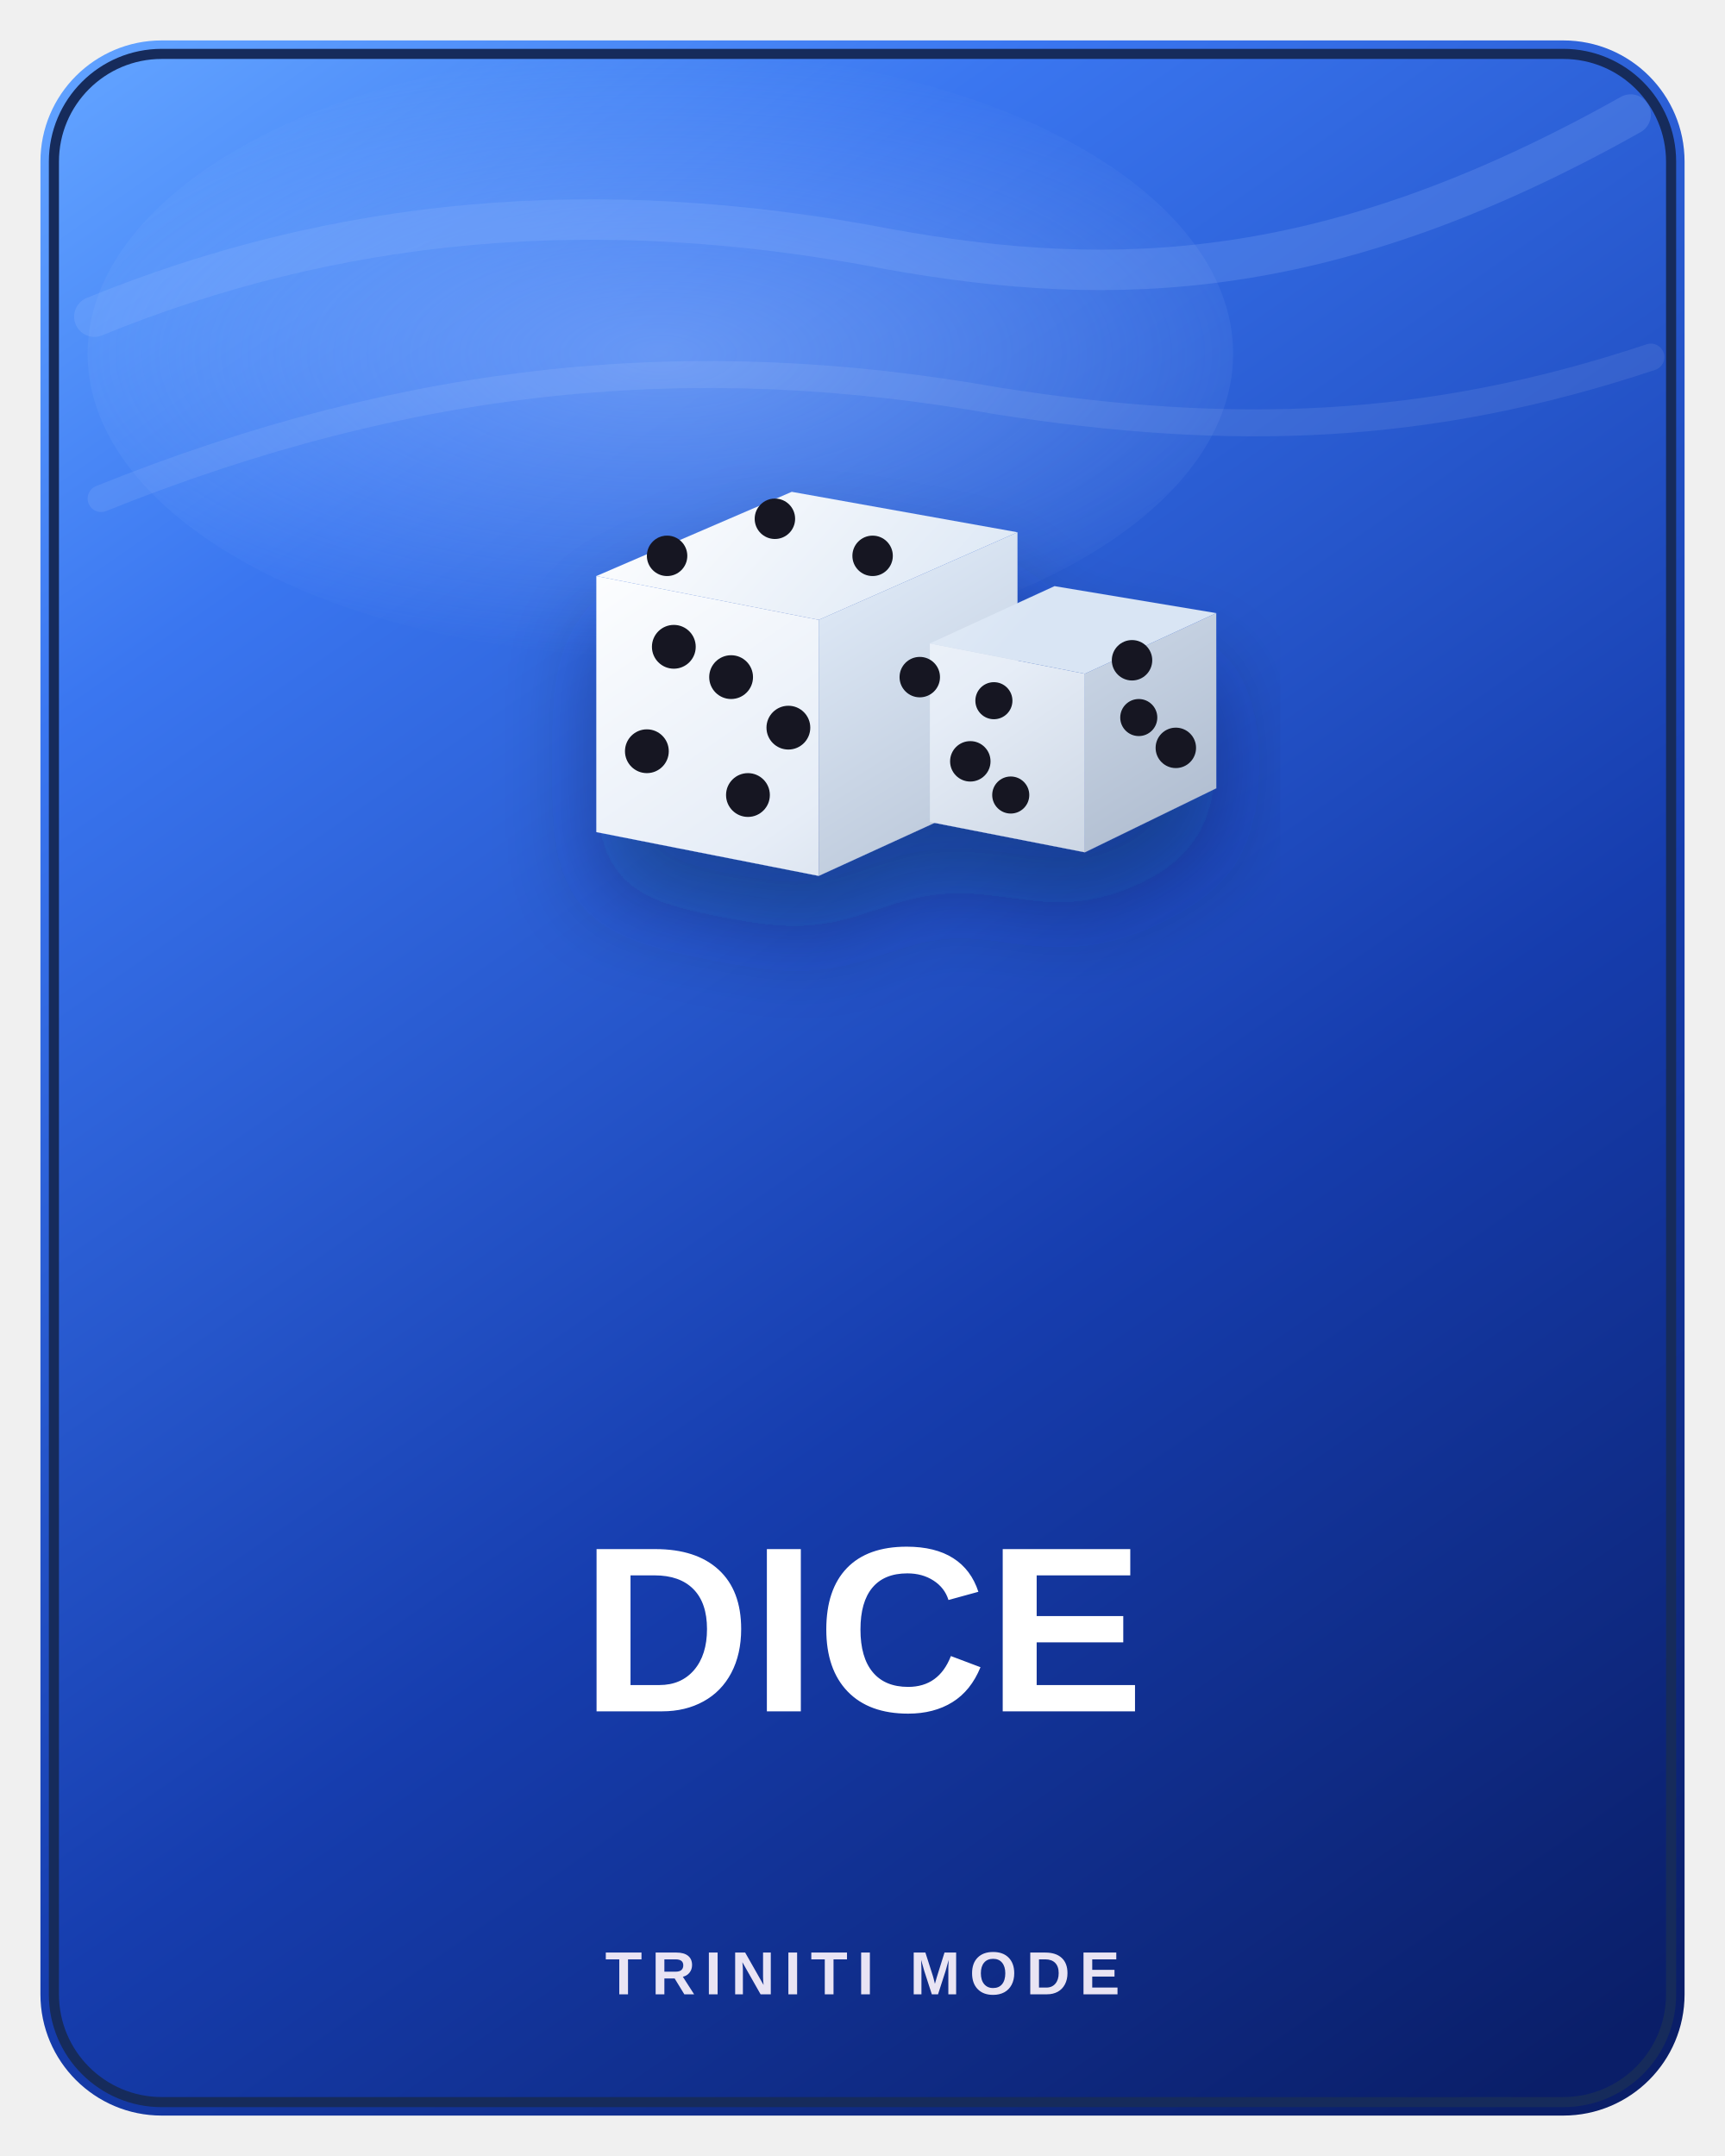
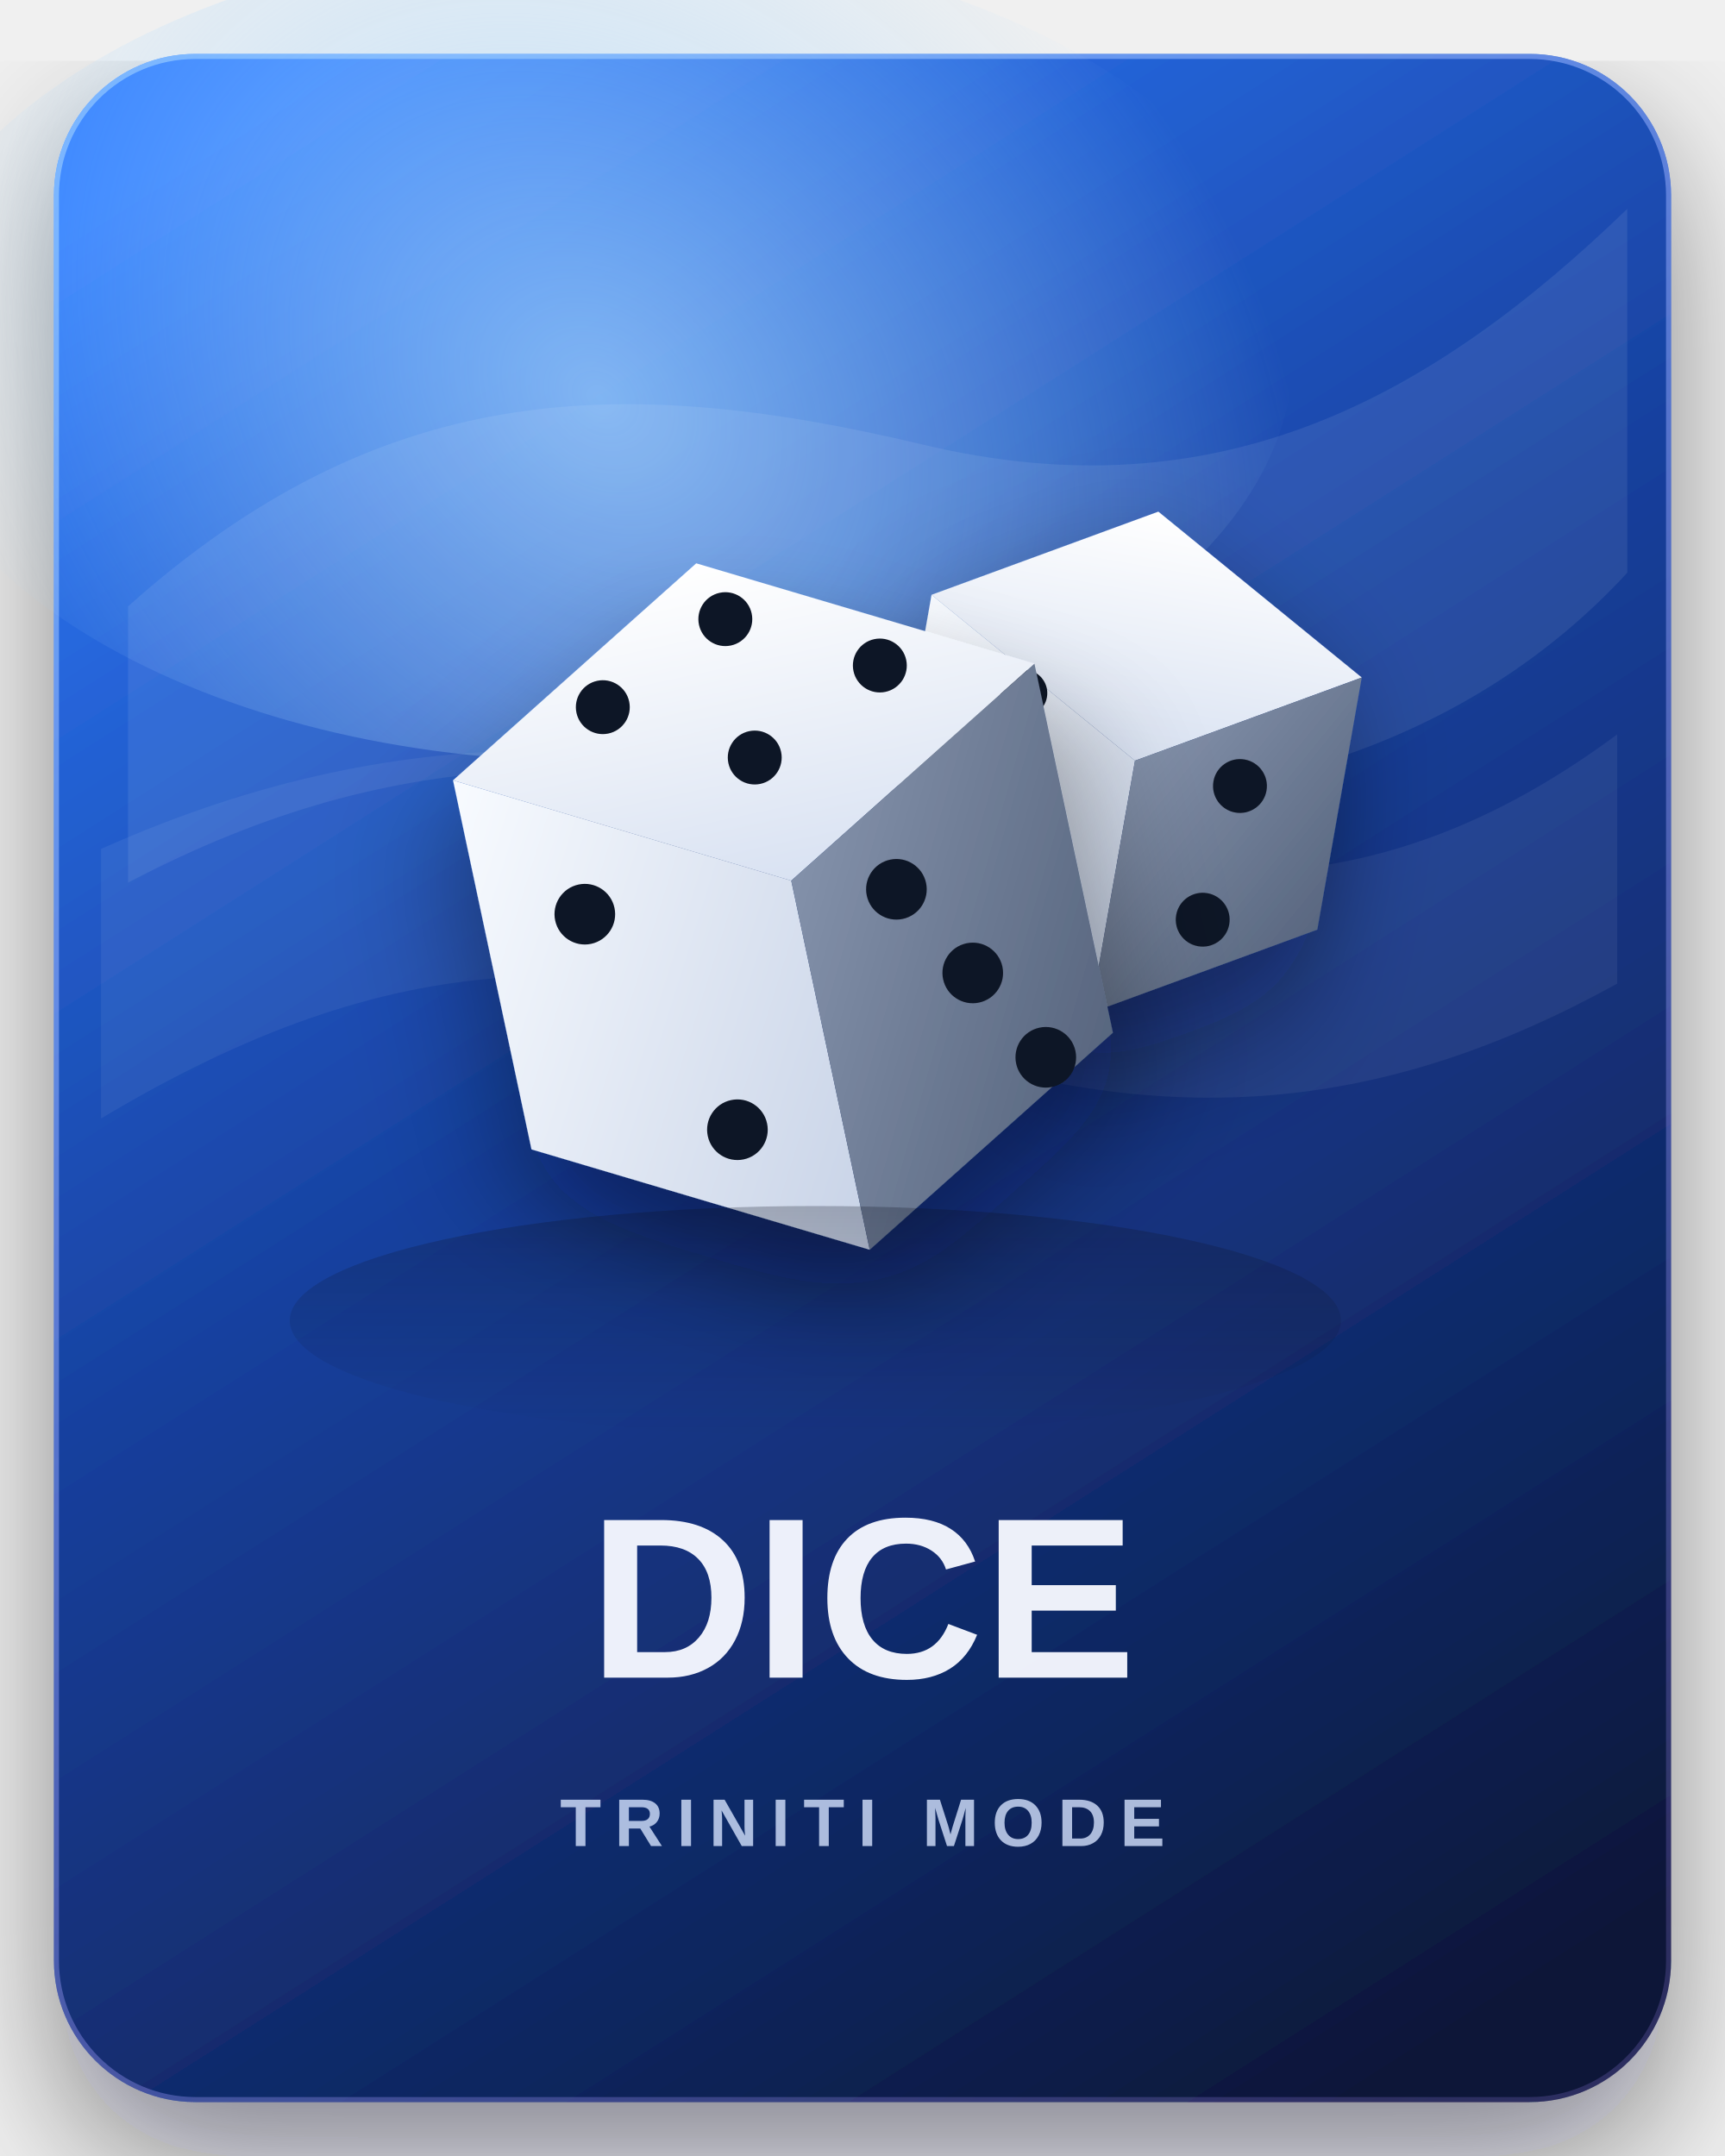
<svg xmlns="http://www.w3.org/2000/svg" width="512" height="640" viewBox="0 0 512 640" fill="none">
  <defs>
-     <clipPath id="clip">
-       <rect x="12" y="12" width="488" height="616" rx="36" />
-     </clipPath>
-     <linearGradient id="bg" x1="42" y1="18" x2="460" y2="620" gradientUnits="userSpaceOnUse">
-       <stop offset="0" stop-color="#5FA0FF" />
-       <stop offset="0.2" stop-color="#3A76F0" />
-       <stop offset="0.62" stop-color="#163DAE" />
-       <stop offset="1" stop-color="#0A1E68" />
+     <linearGradient id="bgMain" x1="64" y1="36" x2="430" y2="612" gradientUnits="userSpaceOnUse">
+       <stop offset="0" stop-color="#2E7CFF" />
+       <stop offset="0.46" stop-color="#173F9C" />
+       <stop offset="1" stop-color="#0B1637" />
    </linearGradient>
-     <radialGradient id="shineTop" cx="0" cy="0" r="1" gradientUnits="userSpaceOnUse" gradientTransform="translate(196 105) rotate(90) scale(90 210)">
-       <stop offset="0" stop-color="#A8C9FF" stop-opacity="0.42" />
-       <stop offset="1" stop-color="#A8C9FF" stop-opacity="0" />
+     <radialGradient id="glowTop" cx="0" cy="0" r="1" gradientUnits="userSpaceOnUse" gradientTransform="translate(178 118) rotate(42.5) scale(233 182)">
+       <stop stop-color="#A8D8FF" stop-opacity="0.7" />
+       <stop offset="1" stop-color="#A8D8FF" stop-opacity="0" />
    </radialGradient>
-     <linearGradient id="cubeWhite" x1="169" y1="171" x2="278" y2="330" gradientUnits="userSpaceOnUse">
-       <stop offset="0" stop-color="#FDFEFF" />
-       <stop offset="0.5" stop-color="#E6EDF7" />
-       <stop offset="1" stop-color="#BCC8D8" />
+     <linearGradient id="glassStroke" x1="64" y1="28" x2="448" y2="612" gradientUnits="userSpaceOnUse">
+       <stop stop-color="#8FC5FF" stop-opacity="0.7" />
+       <stop offset="1" stop-color="#A98CFF" stop-opacity="0.2" />
    </linearGradient>
-     <linearGradient id="cubeSide" x1="250" y1="180" x2="332" y2="312" gradientUnits="userSpaceOnUse">
-       <stop offset="0" stop-color="#DBE6F4" />
-       <stop offset="1" stop-color="#9FADC2" />
+     <linearGradient id="cubeFront" x1="0" y1="0" x2="1" y2="1">
+       <stop stop-color="#F8FBFF" />
+       <stop offset="1" stop-color="#C8D3E7" />
    </linearGradient>
-     <linearGradient id="cubeTop" x1="196" y1="126" x2="285" y2="207" gradientUnits="userSpaceOnUse">
-       <stop offset="0" stop-color="#FFFFFF" />
-       <stop offset="1" stop-color="#D9E5F4" />
+     <linearGradient id="cubeTop" x1="0.5" y1="0" x2="0.5" y2="1">
+       <stop stop-color="#FFFFFF" />
+       <stop offset="1" stop-color="#D9E2F2" />
    </linearGradient>
-     <filter id="shadow" x="122" y="120" width="258" height="252" filterUnits="userSpaceOnUse" color-interpolation-filters="sRGB">
-       <feDropShadow dx="0" dy="18" stdDeviation="14" flood-color="#07143B" flood-opacity="0.35" />
+     <linearGradient id="cubeSide" x1="0" y1="0" x2="1" y2="1">
+       <stop stop-color="#8C9AB3" />
+       <stop offset="1" stop-color="#4F5D76" />
+     </linearGradient>
+     <linearGradient id="shadowGrad" x1="0.5" y1="0" x2="0.5" y2="1">
+       <stop stop-color="#0B1020" stop-opacity="0.4" />
+       <stop offset="1" stop-color="#0B1020" stop-opacity="0" />
+     </linearGradient>
+     <filter id="softShadow" x="-40%" y="-40%" width="180%" height="180%">
+       <feDropShadow dx="0" dy="18" stdDeviation="18" flood-color="#081021" flood-opacity="0.45" />
+     </filter>
+     <filter id="cardShadow" x="-10%" y="-10%" width="140%" height="140%">
+       <feDropShadow dx="0" dy="18" stdDeviation="22" flood-color="#040915" flood-opacity="0.45" />
    </filter>
  </defs>
-   <rect x="12" y="12" width="488" height="616" rx="36" fill="url(#bg)" />
-   <g clip-path="url(#clip)">
-     <ellipse cx="196" cy="105" rx="170" ry="90" fill="url(#shineTop)" />
-     <path d="M28 94C99 65 176 57 264 74C331 86 395 84 484 34" stroke="#A4C4FF" stroke-opacity="0.18" stroke-width="12" stroke-linecap="round" />
-     <path d="M30 148C122 111 206 103 296 119C366 130 424 128 490 106" stroke="#FFFFFF" stroke-opacity="0.08" stroke-width="8" stroke-linecap="round" />
-     <g filter="url(#shadow)">
-       <path d="M177 171L243 184L243 260L177 247V171Z" fill="url(#cubeWhite)" />
-       <path d="M243 184L302 158V233L243 260V184Z" fill="url(#cubeSide)" />
-       <path d="M177 171L235 146L302 158L243 184L177 171Z" fill="url(#cubeTop)" />
-       <path d="M276 191L322 200L322 253L276 244V191Z" fill="url(#cubeWhite)" />
-       <path d="M322 200L361 182V234L322 253V200Z" fill="url(#cubeSide)" />
-       <path d="M276 191L313 174L361 182L322 200L276 191Z" fill="url(#cubeTop)" />
-       <circle cx="200" cy="192" r="6.5" fill="#121722" />
-       <circle cx="222" cy="236" r="6.5" fill="#121722" />
-       <circle cx="192" cy="223" r="6.5" fill="#121722" />
-       <circle cx="217" cy="201" r="6.5" fill="#121722" />
-       <circle cx="234" cy="216" r="6.5" fill="#121722" />
-       <circle cx="198" cy="165" r="6" fill="#121722" />
-       <circle cx="230" cy="154" r="6" fill="#121722" />
-       <circle cx="259" cy="165" r="6" fill="#121722" />
-       <circle cx="273" cy="201" r="6" fill="#121722" />
-       <circle cx="288" cy="226" r="6" fill="#121722" />
-       <circle cx="336" cy="196" r="6" fill="#121722" />
-       <circle cx="349" cy="222" r="6" fill="#121722" />
-       <circle cx="295" cy="208" r="5.5" fill="#121722" />
-       <circle cx="300" cy="236" r="5.5" fill="#121722" />
-       <circle cx="338" cy="213" r="5.5" fill="#121722" />
-     </g>
-     <text x="256" y="508" text-anchor="middle" fill="#FFFFFF" font-family="Arial, Helvetica, sans-serif" font-size="70" font-weight="900">DICE</text>
-     <text x="256" y="592" text-anchor="middle" fill="#F4EEF9" fill-opacity="0.95" font-family="Arial, Helvetica, sans-serif" font-size="18" font-weight="700" letter-spacing="2.8">TRINITI MODE</text>
+   <rect x="16" y="16" width="480" height="608" rx="42" fill="url(#bgMain)" filter="url(#cardShadow)" />
+   <rect x="16.75" y="16.75" width="478.5" height="606.5" rx="41.25" stroke="url(#glassStroke)" stroke-width="1.5" />
+   <ellipse cx="176" cy="104" rx="208" ry="122" fill="url(#glowTop)" />
+   <path d="M38 180C112 114 182 110 274 132C362 153 425 118 483 62V170C437 220 365 246 274 236C182 226 122 218 38 262V180Z" fill="white" fill-opacity="0.08" />
+   <path d="M30 252C124 210 204 218 292 246C364 270 422 261 480 218V292C411 330 348 336 270 310C180 280 117 280 30 332V252Z" fill="white" fill-opacity="0.06" />
+   <g transform="translate(278 122) rotate(10)" filter="url(#softShadow)">
+     <polygon points="70,18 138,56 76,92 8,54" fill="url(#cubeTop)" />
+     <polygon points="8,54 76,92 76,168 8,130" fill="url(#cubeFront)" />
+     <polygon points="76,92 138,56 138,132 76,168" fill="url(#cubeSide)" />
+     <circle cx="40" cy="78" r="7" fill="#111826" />
+     <circle cx="41" cy="146" r="7" fill="#111826" />
+     <circle cx="108" cy="94" r="8" fill="#111826" />
+     <circle cx="104" cy="135" r="8" fill="#111826" />
  </g>
-   <rect x="16" y="16" width="480" height="608" rx="32" stroke="#162B5B" stroke-width="3" />
+   <g transform="translate(116 164) rotate(-12)" filter="url(#softShadow)">
+     <polygon points="88,22 180,72 96,120 4,70" fill="url(#cubeTop)" />
+     <polygon points="4,70 96,120 96,232 4,182" fill="url(#cubeFront)" />
+     <polygon points="96,120 180,72 180,184 96,232" fill="url(#cubeSide)" />
+     <circle cx="52" cy="58" r="8" fill="#111826" />
+     <circle cx="93" cy="40" r="8" fill="#111826" />
+     <circle cx="93" cy="82" r="8" fill="#111826" />
+     <circle cx="135" cy="63" r="8" fill="#111826" />
+     <circle cx="34" cy="117" r="9" fill="#111826" />
+     <circle cx="65" cy="189" r="9" fill="#111826" />
+     <circle cx="126" cy="129" r="9" fill="#111826" />
+     <circle cx="143" cy="158" r="9" fill="#111826" />
+     <circle cx="159" cy="187" r="9" fill="#111826" />
+   </g>
+   <ellipse cx="242" cy="392" rx="156" ry="34" fill="url(#shadowGrad)" opacity="0.65" />
+   <g opacity="0.96">
+     <text x="256" y="498" text-anchor="middle" font-family="Arial, Helvetica, sans-serif" font-size="68" font-weight="900" fill="#F6F8FF">DICE</text>
+     <text x="256" y="548" text-anchor="middle" font-family="Arial, Helvetica, sans-serif" font-size="20" font-weight="700" letter-spacing="4" fill="#D7E4FF" fill-opacity="0.82">TRINITI MODE</text>
+   </g>
</svg>
